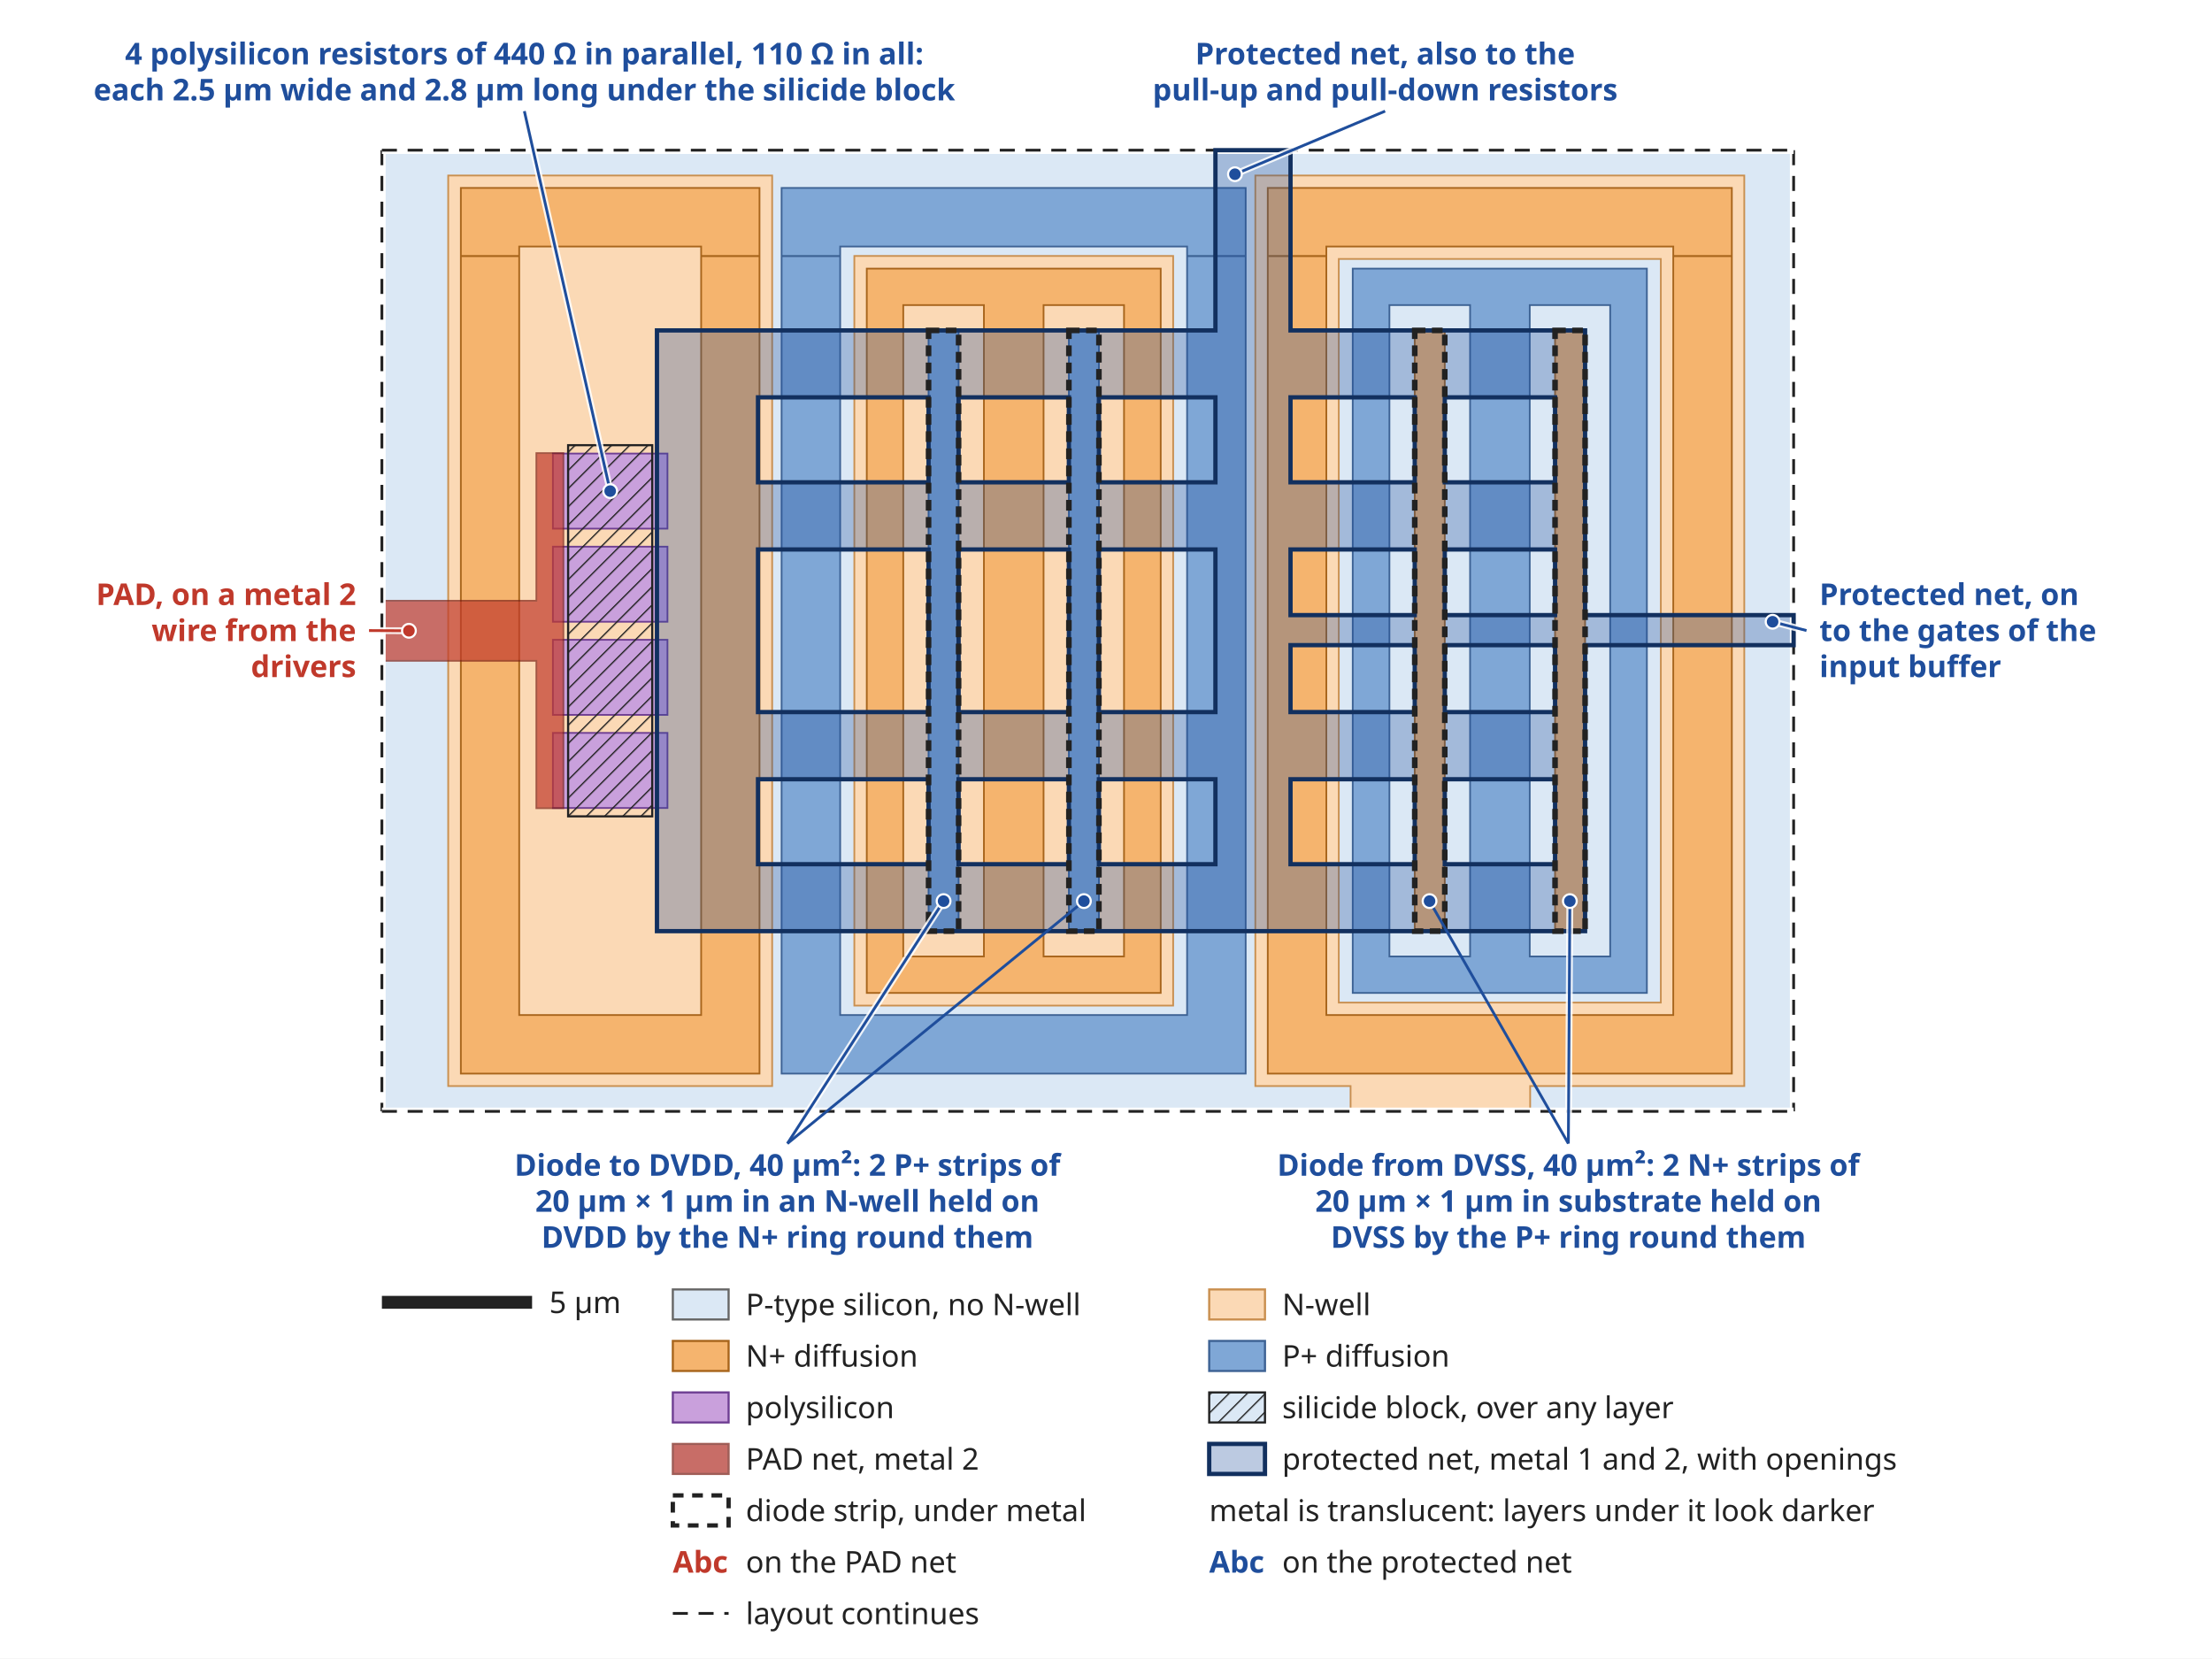
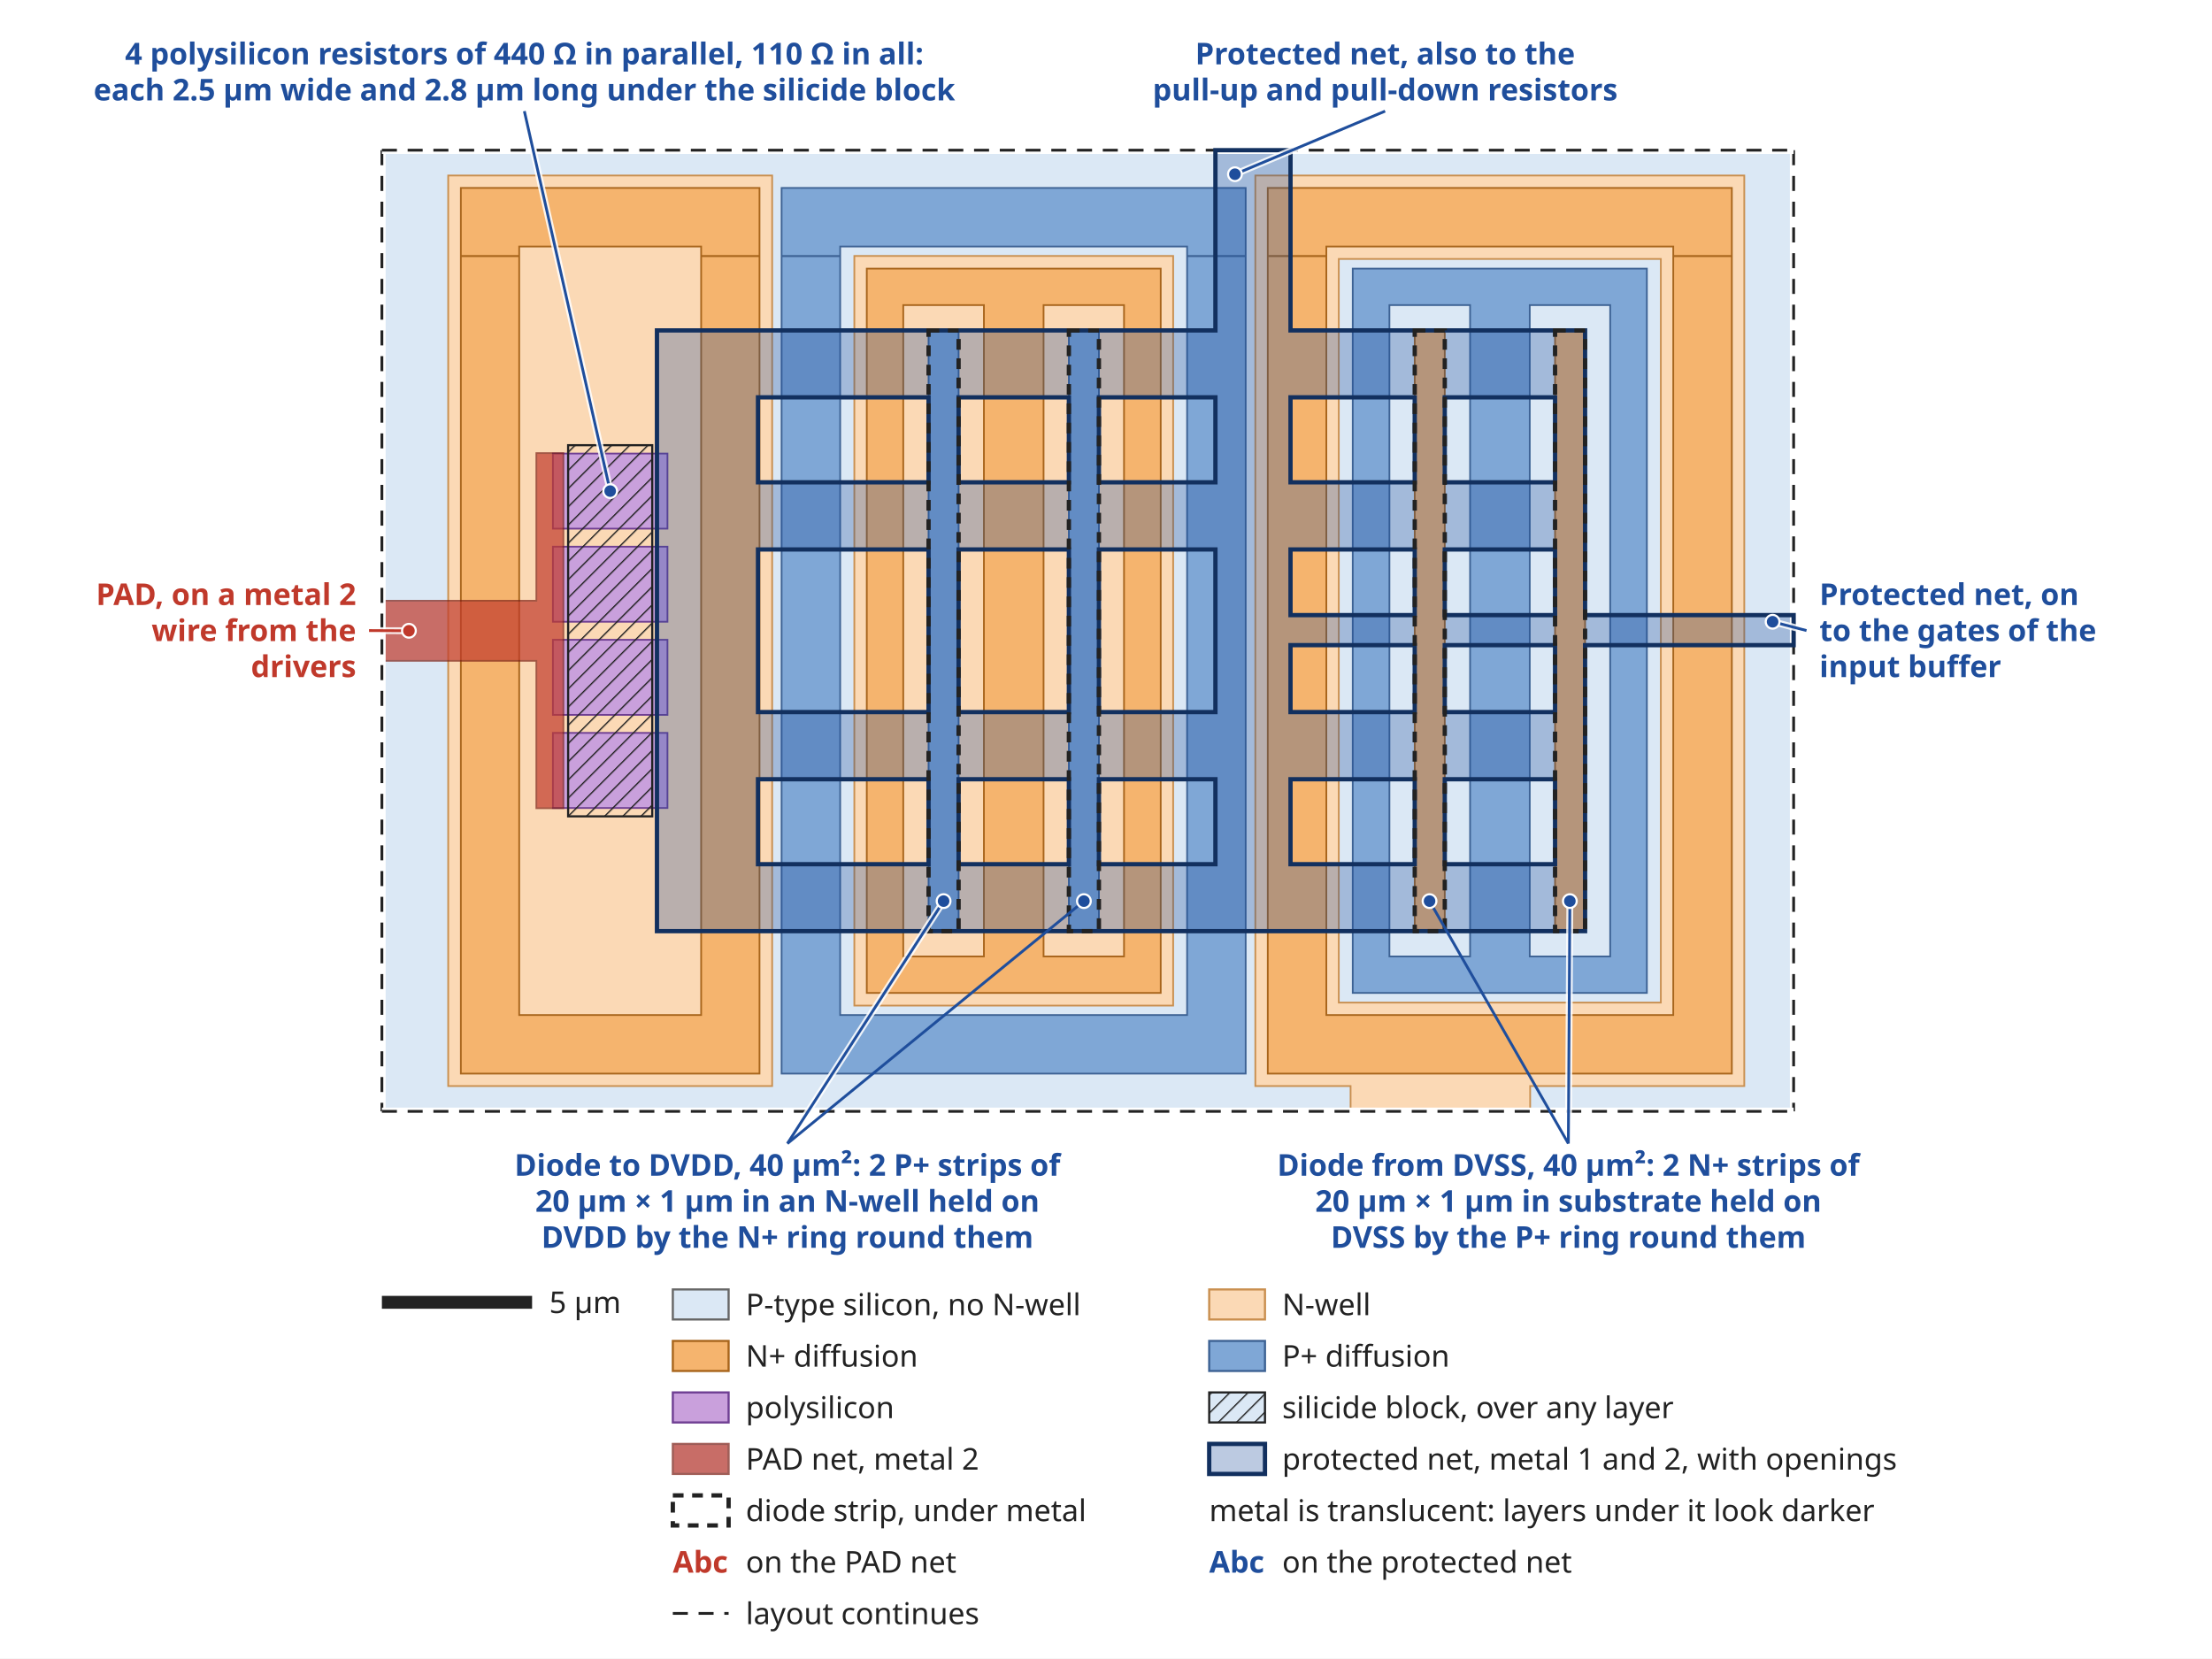
<svg xmlns="http://www.w3.org/2000/svg" width="1031" height="773" viewBox="0 0 1031 773" font-family="sans-serif">
  <defs>
    <pattern id="hatch" width="6" height="6" patternUnits="userSpaceOnUse" patternTransform="rotate(45)">
      <line x1="0" y1="0" x2="0" y2="6" stroke="#222222" stroke-width="1.2" />
    </pattern>
    <marker id="arrow-hot" viewBox="-1 -1 12 12" refX="7" refY="5" markerWidth="5.4" markerHeight="5.4" orient="auto">
      <path d="M0,0 L10,5 L0,10 z" fill="#c0392b" stroke="#ffffff" stroke-width="0.7" stroke-linejoin="round" />
    </marker>
    <marker id="arrow-snap" viewBox="-1 -1 12 12" refX="7" refY="5" markerWidth="5.4" markerHeight="5.4" orient="auto">
      <path d="M0,0 L10,5 L0,10 z" fill="#8e44ad" stroke="#ffffff" stroke-width="0.7" stroke-linejoin="round" />
    </marker>
  </defs>
  <rect width="1031" height="773" fill="#ffffff" />
  <rect x="178.0" y="70.0" width="658.0" height="448.0" fill="#dbe8f5" />
  <path d="M585.1,81.8L624.0,81.8L813.0,81.8L813.0,506.2L713.2,506.2L713.2,515.2L713.2,518.0L629.5,518.0L629.5,515.2L629.5,506.2L585.1,506.2ZM624.0,120.7L624.0,467.3L774.1,467.3L774.1,120.7ZM398.2,119.3L546.8,119.3L546.8,468.7L398.2,468.7ZM208.9,81.8L359.9,81.8L359.9,506.2L208.9,506.2Z" fill="#fbd9b5" stroke="#c98f4f" stroke-width="0.8" fill-rule="evenodd" opacity="1.0" />
  <path d="M630.5,125.2L643.3,125.2L754.9,125.2L767.6,125.2L767.6,126.4L767.6,142.2L767.6,461.7L767.6,462.8L754.9,462.8L643.3,462.8L630.5,462.8L630.5,461.7L630.5,142.2L630.5,126.4ZM713.0,142.2L713.0,146.1L713.0,441.9L713.0,445.8L750.5,445.8L750.5,441.9L750.5,146.1L750.5,142.2ZM647.6,142.2L647.6,146.1L647.6,441.9L647.6,445.8L685.2,445.8L685.2,441.9L685.2,146.1L685.2,142.2ZM364.3,119.4L391.6,119.4L391.6,468.7L391.6,473.1L553.3,473.1L553.3,468.7L553.3,119.4L580.6,119.4L580.6,468.7L580.6,473.1L580.6,500.4L364.3,500.4L364.3,473.1L364.3,468.7ZM364.3,87.6L580.6,87.6L580.6,114.9L580.6,119.3L553.3,119.3L553.3,114.9L391.6,114.9L391.6,119.3L364.3,119.3L364.3,114.9ZM498.2,154.0L512.2,154.0L512.2,434.0L498.2,434.0ZM432.8,154.0L446.8,154.0L446.8,434.0L432.8,434.0Z" fill="#7fa7d6" stroke="#3d6294" stroke-width="0.8" fill-rule="evenodd" opacity="1.0" />
  <path d="M404.0,125.2L416.7,125.2L528.3,125.2L541.0,125.2L541.0,126.4L541.0,142.2L541.0,461.7L541.0,462.8L528.3,462.8L416.7,462.8L404.0,462.8L404.0,461.7L404.0,142.2L404.0,126.4ZM486.4,142.2L486.4,146.1L486.4,441.9L486.4,445.8L523.9,445.8L523.9,441.9L523.9,146.1L523.9,142.2ZM421.0,142.2L421.0,146.1L421.0,441.9L421.0,445.8L458.6,445.8L458.6,441.9L458.6,146.1L458.6,142.2ZM590.9,119.4L618.2,119.4L618.2,468.7L618.2,473.1L779.9,473.1L779.9,468.7L779.9,119.4L807.2,119.4L807.2,468.7L807.2,473.1L807.2,500.4L590.9,500.4L590.9,473.1L590.9,468.7ZM214.8,119.4L242.0,119.4L242.0,468.7L242.0,473.1L326.8,473.1L326.8,468.7L326.8,119.4L354.0,119.4L354.0,468.7L354.0,473.1L354.0,500.4L214.8,500.4L214.8,473.1L214.8,468.7ZM590.9,87.6L807.2,87.6L807.2,114.9L807.2,119.3L779.9,119.3L779.9,114.9L618.2,114.9L618.2,119.3L590.9,119.3L590.9,114.9ZM214.8,87.6L354.0,87.6L354.0,114.9L354.0,119.3L326.8,119.3L326.8,114.9L242.0,114.9L242.0,119.3L214.8,119.3L214.8,114.9ZM724.8,154.0L738.8,154.0L738.8,434.0L724.8,434.0ZM659.4,154.0L673.4,154.0L673.4,434.0L659.4,434.0Z" fill="#f5b46e" stroke="#a8651c" stroke-width="0.8" fill-rule="evenodd" opacity="1.0" />
  <path d="M257.7,341.6L311.1,341.6L311.1,376.6L257.7,376.6ZM257.7,298.2L311.1,298.2L311.1,333.2L257.7,333.2ZM257.7,254.8L311.1,254.8L311.1,289.8L257.7,289.8ZM257.7,211.4L311.1,211.4L311.1,246.4L257.7,246.4Z" fill="#c9a0dc" stroke="#6f3f93" stroke-width="0.8" fill-rule="evenodd" opacity="1.0" />
  <path d="M264.8,207.5L304.0,207.5L304.0,250.3L304.0,250.9L304.0,293.7L304.0,294.3L304.0,337.1L304.0,337.7L304.0,380.5L264.8,380.5L264.8,337.7L264.8,337.1L264.8,294.3L264.8,293.7L264.8,250.9L264.8,250.3L264.8,207.5Z" fill="url(#hatch)" stroke="#222222" stroke-width="1.0" fill-rule="evenodd" opacity="1.0" />
  <path d="M250.0,211.2L262.6,211.2L262.6,376.7L250.0,376.7L250.0,308.0L178.0,308.0L178.0,280.0L250.0,280.0Z" fill="#c0392b" stroke="#7d1f14" stroke-width="0.8" fill-rule="evenodd" opacity="0.7" />
  <path d="M566.5,70.0L601.5,70.0L601.5,73.2L601.5,154.0L659.4,154.0L673.4,154.0L724.8,154.0L738.8,154.0L738.8,185.2L738.8,224.8L738.8,256.1L738.8,286.7L814.4,286.7L814.4,286.7L836.0,286.7L836.0,300.7L814.4,300.7L814.4,300.7L738.8,300.7L738.8,331.9L738.8,363.2L738.8,402.8L738.8,434.0L738.8,434.0L306.2,434.0L306.2,434.0L306.2,402.8L306.2,376.7L306.2,376.5L306.2,363.2L306.2,341.7L306.2,333.1L306.2,331.9L306.2,298.3L306.2,289.7L306.2,256.1L306.2,254.9L306.2,246.3L306.2,224.8L306.2,211.5L306.2,211.2L306.2,185.2L306.2,154.0L353.3,154.0L432.8,154.0L446.8,154.0L498.2,154.0L512.2,154.0L566.5,154.0L566.5,73.2ZM512.2,256.1L512.2,331.9L566.5,331.9L566.5,300.7L566.5,286.7L566.5,256.1ZM673.4,363.2L673.4,402.8L724.8,402.8L724.8,363.2ZM601.5,363.2L601.5,402.8L659.4,402.8L659.4,363.2ZM512.2,363.2L512.2,402.8L566.5,402.8L566.5,363.2ZM446.8,363.2L446.8,402.8L498.2,402.8L498.2,363.2ZM353.3,363.2L353.3,402.8L432.8,402.8L432.8,363.2ZM673.4,300.7L673.4,331.9L724.8,331.9L724.8,300.7ZM601.5,300.7L601.5,331.9L659.4,331.9L659.4,300.7ZM673.4,256.1L673.4,286.7L724.8,286.7L724.8,256.1ZM601.5,256.1L601.5,286.7L659.4,286.7L659.4,256.1ZM446.8,256.1L446.8,331.9L498.2,331.9L498.2,256.1ZM353.3,256.1L353.3,331.9L432.8,331.9L432.8,256.1ZM673.4,185.2L673.4,224.8L724.8,224.8L724.8,185.2ZM601.5,185.2L601.5,224.8L659.4,224.8L659.4,185.2ZM512.2,185.2L512.2,224.8L566.5,224.8L566.5,185.2ZM446.8,185.2L446.8,224.8L498.2,224.8L498.2,185.2ZM353.3,185.2L353.3,224.8L432.8,224.8L432.8,185.2Z" fill="#1f4e9c" stroke="#12305f" stroke-width="0.8" fill-rule="evenodd" opacity="0.3" />
  <line x1="178.0" y1="70.0" x2="178.0" y2="518.0" stroke="#ffffff" stroke-width="3.5" />
  <line x1="178.0" y1="70.0" x2="178.0" y2="518.0" stroke="#222222" stroke-width="1.3" stroke-dasharray="7,5" />
  <line x1="836.0" y1="70.0" x2="836.0" y2="518.0" stroke="#ffffff" stroke-width="3.5" />
  <line x1="836.0" y1="70.0" x2="836.0" y2="518.0" stroke="#222222" stroke-width="1.3" stroke-dasharray="7,5" />
  <line x1="178.0" y1="70.0" x2="836.0" y2="70.0" stroke="#ffffff" stroke-width="3.5" />
  <line x1="178.0" y1="70.0" x2="836.0" y2="70.0" stroke="#222222" stroke-width="1.3" stroke-dasharray="7,5" />
  <line x1="178.0" y1="518.0" x2="836.0" y2="518.0" stroke="#ffffff" stroke-width="3.5" />
  <line x1="178.0" y1="518.0" x2="836.0" y2="518.0" stroke="#222222" stroke-width="1.3" stroke-dasharray="7,5" />
  <path d="M566.5,70.0L601.5,70.0L601.5,73.2L601.5,154.0L659.4,154.0L673.4,154.0L724.8,154.0L738.8,154.0L738.8,185.2L738.8,224.8L738.8,256.1L738.8,286.7L814.4,286.7L814.4,286.7L836.0,286.7L836.0,300.7L814.4,300.7L814.4,300.7L738.8,300.7L738.8,331.9L738.8,363.2L738.8,402.8L738.8,434.0L738.8,434.0L306.2,434.0L306.2,434.0L306.2,402.8L306.2,376.7L306.2,376.5L306.2,363.2L306.2,341.7L306.2,333.1L306.2,331.9L306.2,298.3L306.2,289.7L306.2,256.1L306.2,254.9L306.2,246.3L306.2,224.8L306.2,211.5L306.2,211.2L306.2,185.2L306.2,154.0L353.3,154.0L432.8,154.0L446.8,154.0L498.2,154.0L512.2,154.0L566.5,154.0L566.5,73.2ZM512.2,256.1L512.2,331.9L566.5,331.9L566.5,300.7L566.5,286.7L566.5,256.1ZM673.4,363.2L673.4,402.8L724.8,402.8L724.8,363.2ZM601.5,363.2L601.5,402.8L659.4,402.8L659.4,363.2ZM512.2,363.2L512.2,402.8L566.5,402.8L566.5,363.2ZM446.8,363.2L446.8,402.8L498.2,402.8L498.2,363.2ZM353.3,363.2L353.3,402.8L432.8,402.8L432.8,363.2ZM673.4,300.7L673.4,331.9L724.8,331.9L724.8,300.7ZM601.5,300.7L601.5,331.9L659.4,331.9L659.4,300.7ZM673.4,256.1L673.4,286.7L724.8,286.7L724.8,256.1ZM601.5,256.1L601.5,286.7L659.4,286.7L659.4,256.1ZM446.8,256.1L446.8,331.9L498.2,331.9L498.2,256.1ZM353.3,256.1L353.3,331.9L432.8,331.9L432.8,256.1ZM673.4,185.2L673.4,224.8L724.8,224.8L724.8,185.2ZM601.5,185.2L601.5,224.8L659.4,224.8L659.4,185.2ZM512.2,185.2L512.2,224.8L566.5,224.8L566.5,185.2ZM446.8,185.2L446.8,224.8L498.2,224.8L498.2,185.2ZM353.3,185.2L353.3,224.8L432.8,224.8L432.8,185.2Z" fill="none" stroke="#12305f" stroke-width="2.0" />
-   <path d="M498.2,154.0L512.2,154.0L512.2,434.0L498.2,434.0ZM432.8,154.0L446.8,154.0L446.8,434.0L432.8,434.0Z" fill="none" stroke="#222222" stroke-width="2.6" stroke-dasharray="5,3" />
-   <path d="M724.8,154.0L738.8,154.0L738.8,434.0L724.8,434.0ZM659.4,154.0L673.4,154.0L673.4,434.0L659.4,434.0Z" fill="none" stroke="#222222" stroke-width="2.6" stroke-dasharray="5,3" />
+   <path d="M498.2,154.0L512.2,154.0L512.2,434.0L498.2,434.0ZM432.8,154.0L446.8,154.0L446.8,434.0L432.8,434.0Z" fill="none" stroke="#222222" stroke-width="2.0" stroke-dasharray="5,4" />
+   <path d="M724.8,154.0L738.8,154.0L738.8,434.0L724.8,434.0ZM659.4,154.0L673.4,154.0L673.4,434.0L659.4,434.0Z" fill="none" stroke="#222222" stroke-width="2.0" stroke-dasharray="5,4" />
  <polyline points="172.0,293.9 190.6,294.0" fill="none" stroke="#fff" stroke-width="3.2" opacity="0.85" />
  <polyline points="172.0,293.9 190.6,294.0" fill="none" stroke="#c0392b" stroke-width="1.3" />
  <circle cx="190.6" cy="294.0" r="3.2" fill="#c0392b" stroke="#fff" stroke-width="1" />
  <text x="166.0" y="282.0" text-anchor="end" font-size="14" fill="#c0392b" font-weight="bold" stroke="#ffffff" stroke-width="3.5" paint-order="stroke" stroke-linejoin="round">PAD, on a metal 2</text>
  <text x="166.0" y="298.8" text-anchor="end" font-size="14" fill="#c0392b" font-weight="bold" stroke="#ffffff" stroke-width="3.5" paint-order="stroke" stroke-linejoin="round">wire from the</text>
  <text x="166.0" y="315.6" text-anchor="end" font-size="14" fill="#c0392b" font-weight="bold" stroke="#ffffff" stroke-width="3.5" paint-order="stroke" stroke-linejoin="round">drivers</text>
  <polyline points="842.0,293.9 826.2,289.8" fill="none" stroke="#fff" stroke-width="3.2" opacity="0.85" />
  <polyline points="842.0,293.9 826.2,289.8" fill="none" stroke="#1f4e9c" stroke-width="1.3" />
  <circle cx="826.2" cy="289.8" r="3.2" fill="#1f4e9c" stroke="#fff" stroke-width="1" />
  <text x="848.0" y="282.0" text-anchor="start" font-size="14" fill="#1f4e9c" font-weight="bold" stroke="#ffffff" stroke-width="3.5" paint-order="stroke" stroke-linejoin="round">Protected net, on</text>
  <text x="848.0" y="298.8" text-anchor="start" font-size="14" fill="#1f4e9c" font-weight="bold" stroke="#ffffff" stroke-width="3.5" paint-order="stroke" stroke-linejoin="round">to the gates of the</text>
  <text x="848.0" y="315.6" text-anchor="start" font-size="14" fill="#1f4e9c" font-weight="bold" stroke="#ffffff" stroke-width="3.5" paint-order="stroke" stroke-linejoin="round">input buffer</text>
  <polyline points="244.4,51.8 284.4,228.9" fill="none" stroke="#fff" stroke-width="3.2" opacity="0.85" />
  <polyline points="244.4,51.8 284.4,228.9" fill="none" stroke="#1f4e9c" stroke-width="1.3" />
  <circle cx="284.4" cy="228.9" r="3.2" fill="#1f4e9c" stroke="#fff" stroke-width="1" />
  <text x="244.4" y="30.0" text-anchor="middle" font-size="14" fill="#1f4e9c" font-weight="bold" stroke="#ffffff" stroke-width="3.5" paint-order="stroke" stroke-linejoin="round">4 polysilicon resistors of 440 Ω in parallel, 110 Ω in all:</text>
  <text x="244.4" y="46.8" text-anchor="middle" font-size="14" fill="#1f4e9c" font-weight="bold" stroke="#ffffff" stroke-width="3.5" paint-order="stroke" stroke-linejoin="round">each 2.5 µm wide and 2.8 µm long under the silicide block</text>
  <polyline points="645.6,51.8 575.6,81.2" fill="none" stroke="#fff" stroke-width="3.2" opacity="0.85" />
  <polyline points="645.6,51.8 575.6,81.2" fill="none" stroke="#1f4e9c" stroke-width="1.3" />
  <circle cx="575.6" cy="81.2" r="3.2" fill="#1f4e9c" stroke="#fff" stroke-width="1" />
  <text x="645.6" y="30.0" text-anchor="middle" font-size="14" fill="#1f4e9c" font-weight="bold" stroke="#ffffff" stroke-width="3.5" paint-order="stroke" stroke-linejoin="round">Protected net, also to the</text>
  <text x="645.6" y="46.8" text-anchor="middle" font-size="14" fill="#1f4e9c" font-weight="bold" stroke="#ffffff" stroke-width="3.5" paint-order="stroke" stroke-linejoin="round">pull-up and pull-down resistors</text>
  <polyline points="367.0,533.0 439.8,420.0" fill="none" stroke="#fff" stroke-width="3.2" opacity="0.85" />
  <polyline points="367.0,533.0 439.8,420.0" fill="none" stroke="#1f4e9c" stroke-width="1.3" />
  <circle cx="439.8" cy="420.0" r="3.2" fill="#1f4e9c" stroke="#fff" stroke-width="1" />
  <line x1="367.0" y1="533.0" x2="505.2" y2="420.0" stroke="#1f4e9c" stroke-width="1.3" />
  <circle cx="505.2" cy="420.0" r="3.2" fill="#1f4e9c" stroke="#fff" stroke-width="1" />
  <text x="367.0" y="548.0" text-anchor="middle" font-size="14" fill="#1f4e9c" font-weight="bold" stroke="#ffffff" stroke-width="3.5" paint-order="stroke" stroke-linejoin="round">Diode to DVDD, 40 µm²: 2 P+ strips of</text>
  <text x="367.0" y="564.8" text-anchor="middle" font-size="14" fill="#1f4e9c" font-weight="bold" stroke="#ffffff" stroke-width="3.5" paint-order="stroke" stroke-linejoin="round">20 µm × 1 µm in an N-well held on</text>
  <text x="367.0" y="581.6" text-anchor="middle" font-size="14" fill="#1f4e9c" font-weight="bold" stroke="#ffffff" stroke-width="3.5" paint-order="stroke" stroke-linejoin="round">DVDD by the N+ ring round them</text>
  <polyline points="731.0,533.0 731.7,420.0" fill="none" stroke="#fff" stroke-width="3.2" opacity="0.85" />
  <polyline points="731.0,533.0 731.7,420.0" fill="none" stroke="#1f4e9c" stroke-width="1.3" />
  <circle cx="731.7" cy="420.0" r="3.2" fill="#1f4e9c" stroke="#fff" stroke-width="1" />
  <line x1="731.0" y1="533.0" x2="666.3" y2="420.0" stroke="#1f4e9c" stroke-width="1.3" />
  <circle cx="666.3" cy="420.0" r="3.2" fill="#1f4e9c" stroke="#fff" stroke-width="1" />
  <text x="731.0" y="548.0" text-anchor="middle" font-size="14" fill="#1f4e9c" font-weight="bold" stroke="#ffffff" stroke-width="3.5" paint-order="stroke" stroke-linejoin="round">Diode from DVSS, 40 µm²: 2 N+ strips of</text>
  <text x="731.0" y="564.8" text-anchor="middle" font-size="14" fill="#1f4e9c" font-weight="bold" stroke="#ffffff" stroke-width="3.5" paint-order="stroke" stroke-linejoin="round">20 µm × 1 µm in substrate held on</text>
  <text x="731.0" y="581.6" text-anchor="middle" font-size="14" fill="#1f4e9c" font-weight="bold" stroke="#ffffff" stroke-width="3.5" paint-order="stroke" stroke-linejoin="round">DVSS by the P+ ring round them</text>
  <rect x="178.0" y="604.0" width="70.0" height="6" fill="#222222" />
  <text x="256.0" y="612.0" font-size="14" fill="#222222">5 µm</text>
  <rect x="313.6" y="601.0" width="26" height="14" fill="#dbe8f5" />
  <rect x="313.6" y="601.0" width="26" height="14" fill="#dbe8f5" stroke="#666666" opacity="1.0" />
  <text x="347.6" y="613.0" font-size="14" fill="#222222">P-type silicon, no N-well</text>
  <rect x="563.6" y="601.0" width="26" height="14" fill="#dbe8f5" />
  <rect x="563.6" y="601.0" width="26" height="14" fill="#fbd9b5" stroke="#c98f4f" opacity="1.0" />
  <text x="597.6" y="613.0" font-size="14" fill="#222222">N-well</text>
  <rect x="313.6" y="625.0" width="26" height="14" fill="#dbe8f5" />
  <rect x="313.6" y="625.0" width="26" height="14" fill="#f5b46e" stroke="#a8651c" opacity="1.0" />
  <text x="347.6" y="637.0" font-size="14" fill="#222222">N+ diffusion</text>
  <rect x="563.6" y="625.0" width="26" height="14" fill="#dbe8f5" />
  <rect x="563.6" y="625.0" width="26" height="14" fill="#7fa7d6" stroke="#3d6294" opacity="1.0" />
  <text x="597.6" y="637.0" font-size="14" fill="#222222">P+ diffusion</text>
  <rect x="313.6" y="649.0" width="26" height="14" fill="#dbe8f5" />
  <rect x="313.6" y="649.0" width="26" height="14" fill="#c9a0dc" stroke="#6f3f93" opacity="1.0" />
  <text x="347.6" y="661.0" font-size="14" fill="#222222">polysilicon</text>
  <rect x="563.6" y="649.0" width="26" height="14" fill="#dbe8f5" />
  <rect x="563.6" y="649.0" width="26" height="14" fill="url(#hatch)" stroke="#222222" opacity="1.0" />
  <text x="597.6" y="661.0" font-size="14" fill="#222222">silicide block, over any layer</text>
  <rect x="313.6" y="673.0" width="26" height="14" fill="#dbe8f5" />
  <rect x="313.6" y="673.0" width="26" height="14" fill="#c0392b" stroke="#7d1f14" opacity="0.7" />
  <text x="347.6" y="685.0" font-size="14" fill="#222222">PAD net, metal 2</text>
  <rect x="563.6" y="673.0" width="26" height="14" fill="#1f4e9c" fill-opacity="0.3" stroke="#12305f" stroke-width="2" />
  <text x="597.6" y="685.0" font-size="14" fill="#222222">protected net, metal 1 and 2, with openings</text>
  <rect x="313.6" y="697.0" width="26" height="14" fill="none" stroke="#222222" stroke-width="2" stroke-dasharray="5,4" />
  <text x="347.6" y="709.0" font-size="14" fill="#222222">diode strip, under metal</text>
  <text x="563.6" y="709.0" font-size="14" fill="#222222">metal is translucent: layers under it look darker</text>
  <text x="313.6" y="733.0" font-size="14" font-weight="bold" fill="#c0392b">Abc</text>
  <text x="347.6" y="733.0" font-size="14" fill="#222222">on the PAD net</text>
  <text x="563.6" y="733.0" font-size="14" font-weight="bold" fill="#1f4e9c">Abc</text>
  <text x="597.6" y="733.0" font-size="14" fill="#222222">on the protected net</text>
  <line x1="313.6" y1="752.0" x2="339.6" y2="752.0" stroke="#222222" stroke-width="1.3" stroke-dasharray="7,5" />
  <text x="347.6" y="757.0" font-size="14" fill="#222222">layout continues</text>
</svg>
